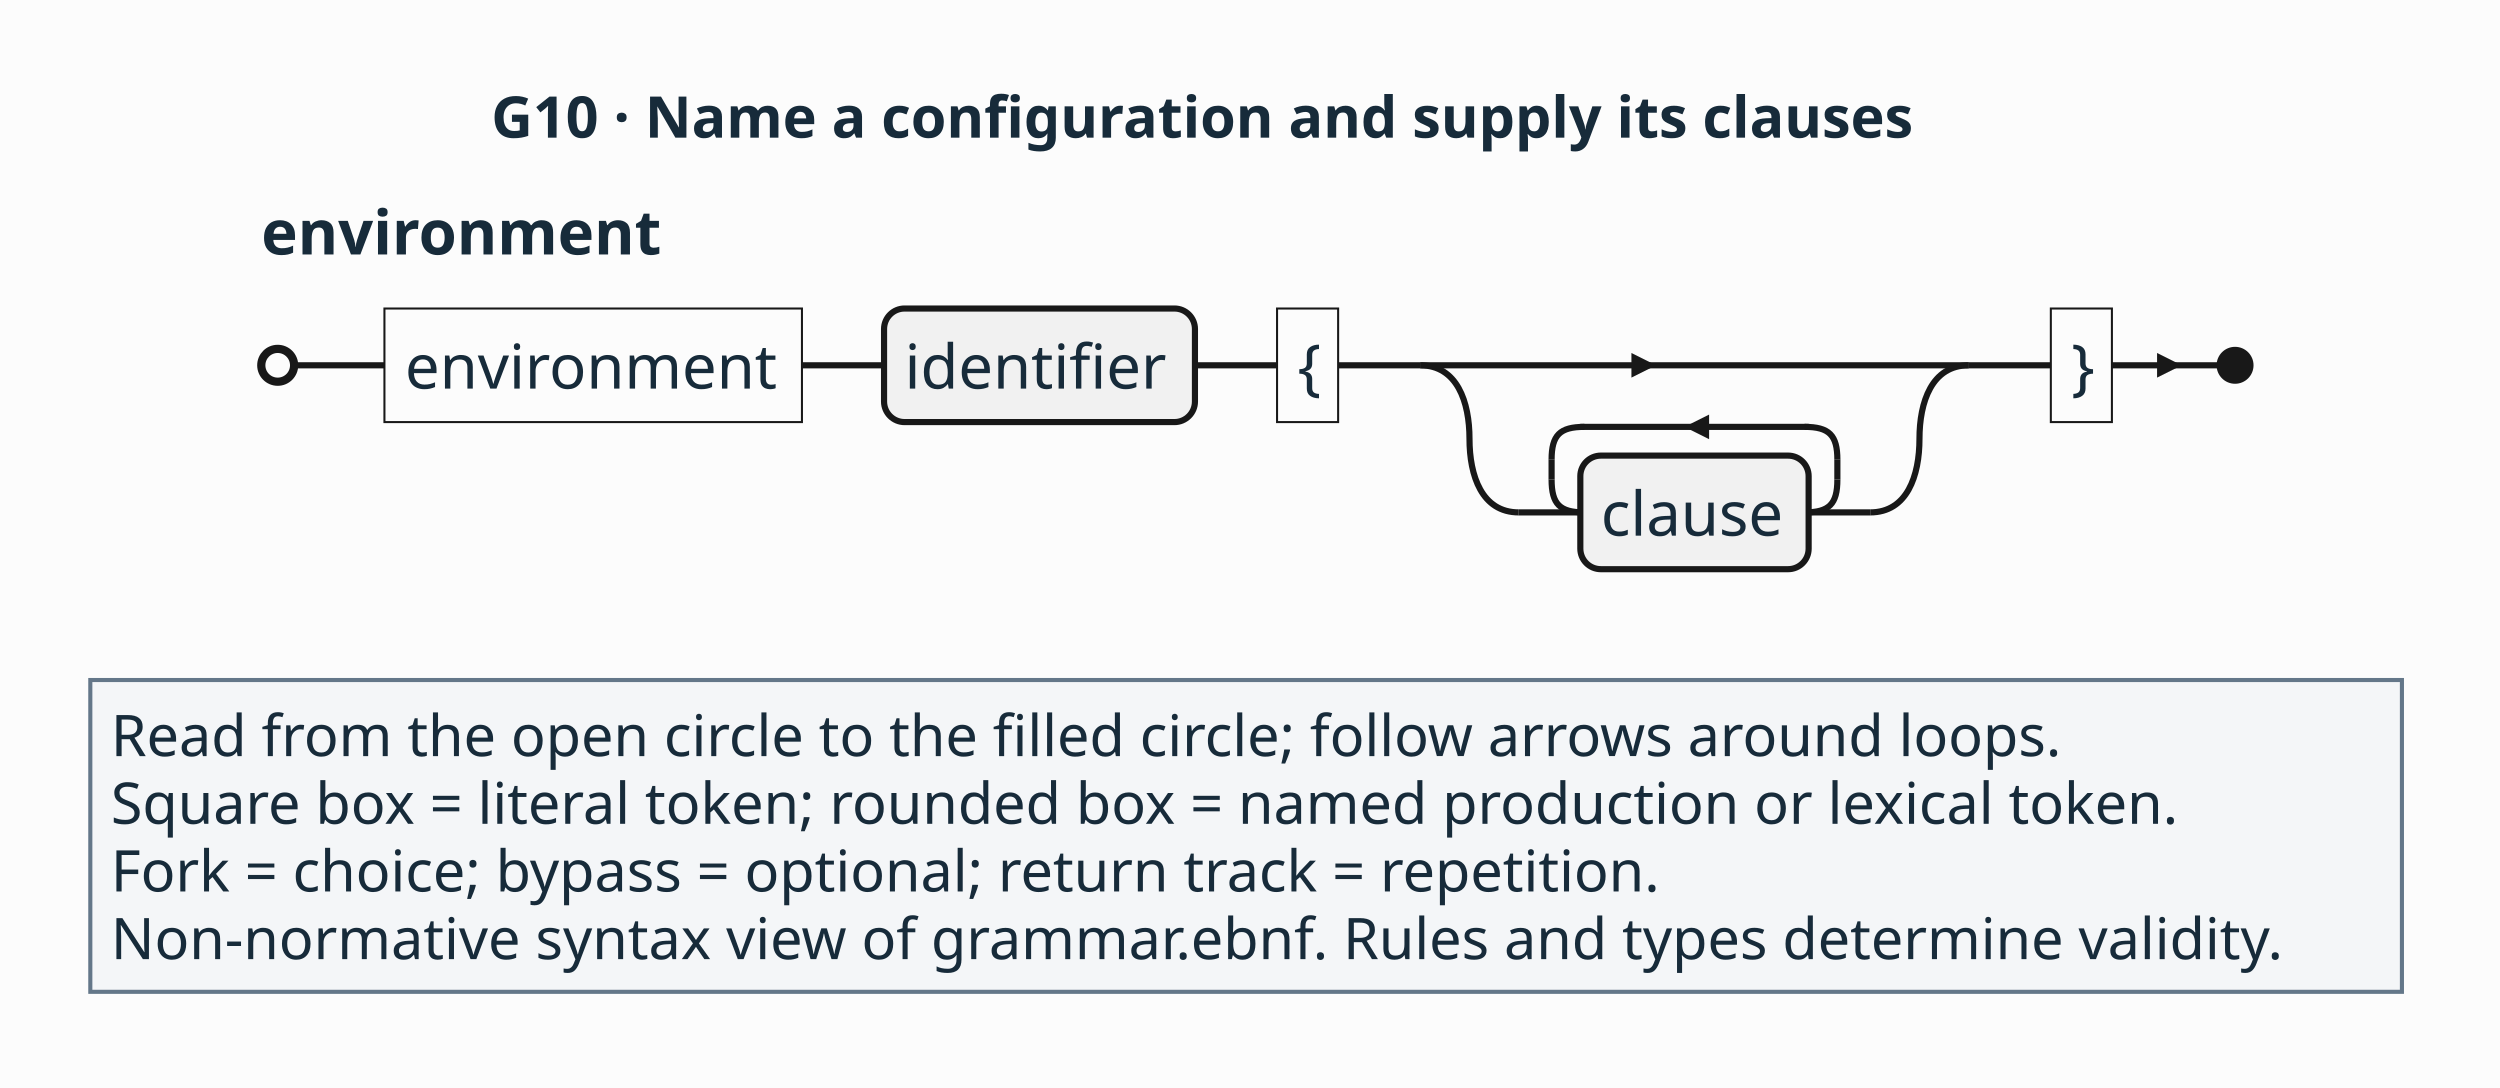
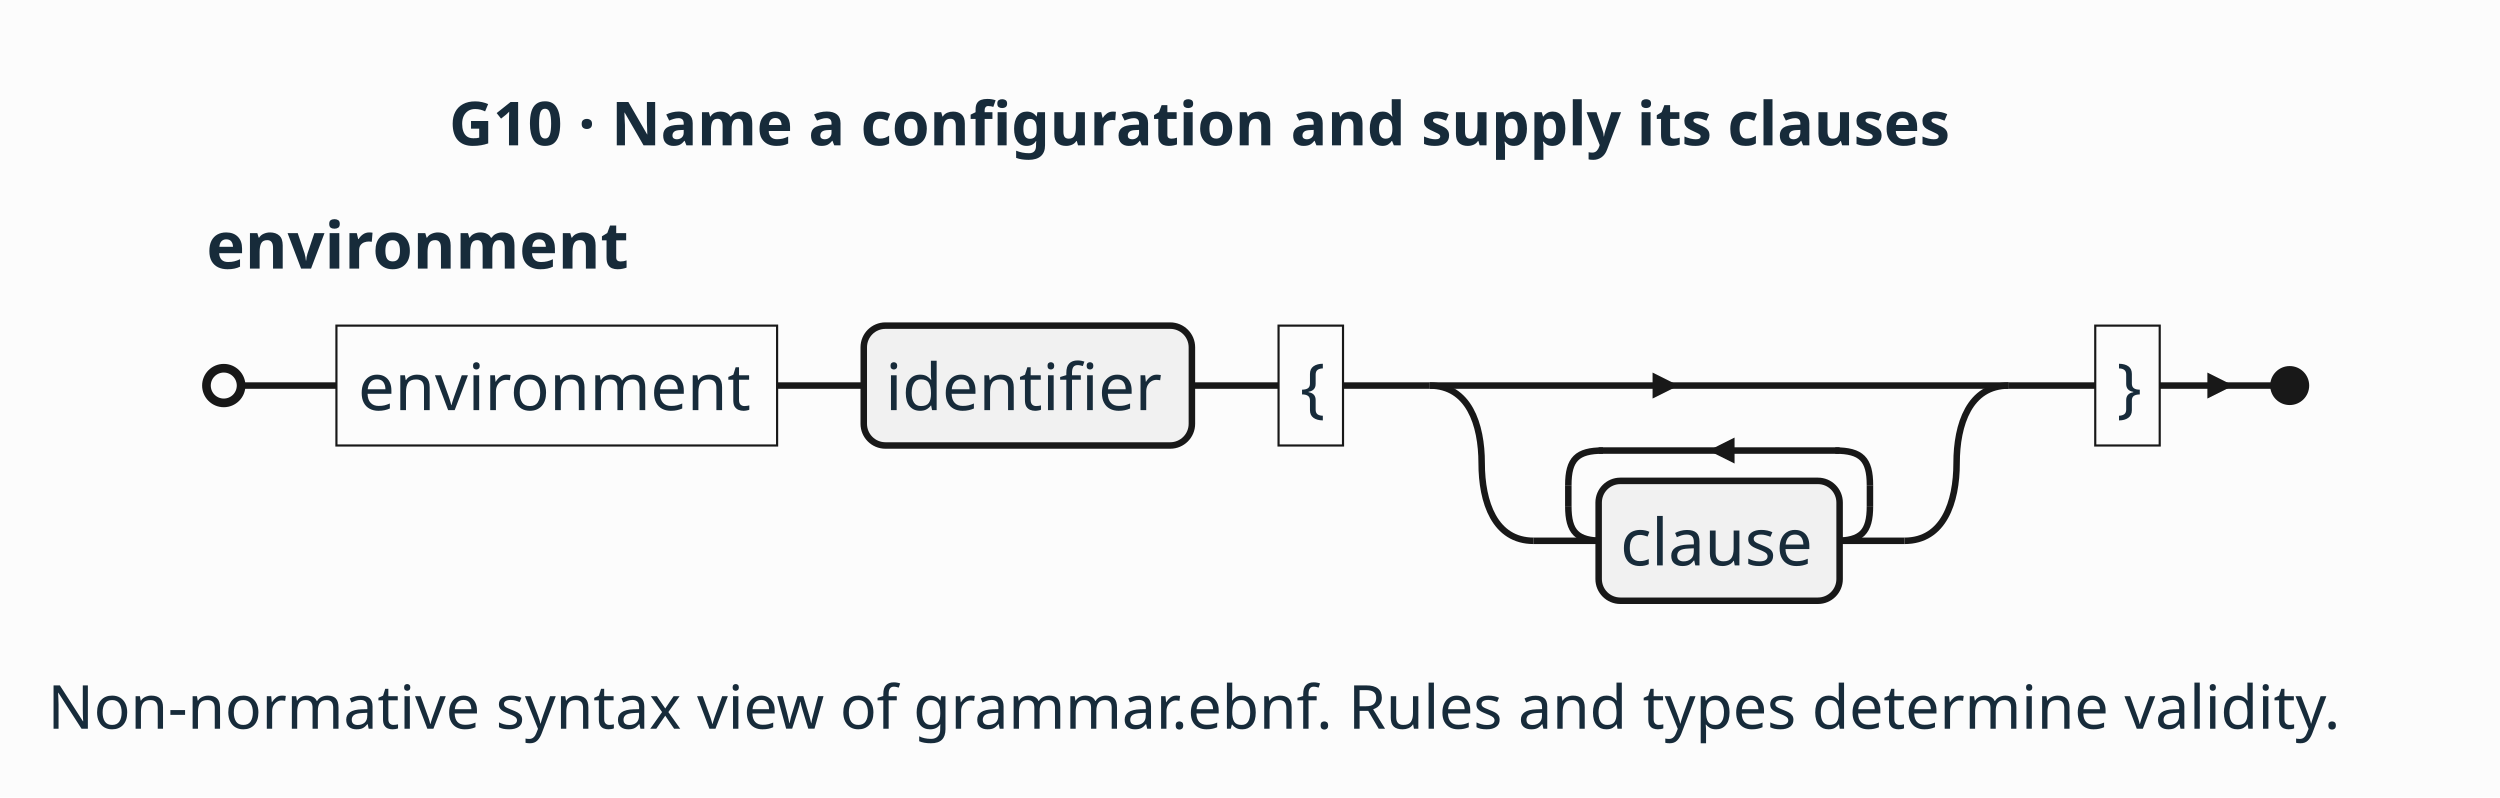
- <svg xmlns="http://www.w3.org/2000/svg" version="1.1" data-diagram-type="EBNF" style="width:609px;height:265px;background:#FCFCFC;" width="609px" height="265px" viewBox="0 0 609 265" zoomAndPan="magnify" preserveAspectRatio="none" contentStyleType="text/css">
+ <svg xmlns="http://www.w3.org/2000/svg" version="1.1" data-diagram-type="EBNF" style="width:577px;height:184px;background:#FCFCFC;" width="577px" height="184px" viewBox="0 0 577 184" zoomAndPan="magnify" preserveAspectRatio="none" contentStyleType="text/css">
  <defs />
  <g font-family="sans-serif" lengthAdjust="spacing">
-     <rect x="0" y="0" width="609" height="265" fill="#FCFCFC" style="stroke:none;" />
+     <rect x="0" y="0" width="577" height="184" fill="#FCFCFC" style="stroke:none;" />
    <g class="title" data-source-line="2">
-       <text x="119.665" y="33.535" fill="#172B3A" font-size="14" textLength="367.78" font-weight="700">G10 · Name a configuration and supply its clauses</text>
+       <text x="103.665" y="33.535" fill="#172B3A" font-size="14" textLength="367.78" font-weight="700">G10 · Name a configuration and supply its clauses</text>
    </g>
-     <text x="63.648" y="61.99" fill="#172B3A" font-size="15" textLength="97.932" font-weight="700">environment</text>
-     <line x1="93.648" y1="88.987" x2="93.648" y2="88.987" style="stroke:#181818;stroke-width:1.5;" />
-     <rect x="93.648" y="75.154" width="101.707" height="27.666" fill="none" style="stroke:#181818;stroke-width:0.5;" />
-     <text x="98.648" y="94.656" fill="#172B3A" font-size="15" textLength="91.707">environment</text>
-     <line x1="195.355" y1="88.987" x2="215.355" y2="88.987" style="stroke:#181818;stroke-width:1.5;" />
-     <rect x="215.355" y="75.154" width="75.735" height="27.666" fill="#F1F1F1" style="stroke:#181818;stroke-width:1.5;" rx="5" ry="5" />
-     <text x="220.355" y="94.656" fill="#172B3A" font-size="15" textLength="65.735">identifier</text>
-     <line x1="291.09" y1="88.987" x2="311.09" y2="88.987" style="stroke:#181818;stroke-width:1.5;" />
-     <rect x="311.09" y="75.154" width="14.878" height="27.666" fill="none" style="stroke:#181818;stroke-width:0.5;" />
-     <text x="316.09" y="94.656" fill="#172B3A" font-size="15">{</text>
-     <line x1="325.968" y1="88.987" x2="345.968" y2="88.987" style="stroke:#181818;stroke-width:1.5;" />
-     <line x1="345.968" y1="88.987" x2="479.583" y2="88.987" style="stroke:#181818;stroke-width:1.5;" />
-     <path d="M397.414,88.987 L397.414,85.987 L403.414,88.987 L397.414,91.987 L397.414,88.987" fill="#181818" />
-     <path d="M345.968,88.987 C354.968,88.987 357.968,97.904 357.968,106.904 C357.968,115.904 360.968,124.82 369.968,124.82" style="stroke:#181818;stroke-width:1.5;" fill="none" />
-     <path d="M455.583,124.82 C464.583,124.82 467.583,115.904 467.583,106.904 C467.583,97.904 470.583,88.987 479.583,88.987" style="stroke:#181818;stroke-width:1.5;" fill="none" />
-     <path d="M377.968,116.82 C377.968,122.82 379.968,124.82 385.968,124.82" style="stroke:#181818;stroke-width:1.5;" fill="none" />
-     <line x1="377.968" y1="111.987" x2="377.968" y2="116.82" style="stroke:#181818;stroke-width:1.5;" />
-     <path d="M377.968,111.987 C377.968,105.987 379.968,103.987 385.968,103.987" style="stroke:#181818;stroke-width:1.5;" fill="none" />
-     <line x1="384.968" y1="103.987" x2="440.583" y2="103.987" style="stroke:#181818;stroke-width:1.5;" />
-     <path d="M416.337,103.987 L416.337,100.987 L410.337,103.987 L416.337,106.987 L416.337,103.987" fill="#181818" />
-     <path d="M447.583,116.82 C447.583,122.82 445.583,124.82 439.583,124.82" style="stroke:#181818;stroke-width:1.5;" fill="none" />
-     <line x1="447.583" y1="111.987" x2="447.583" y2="116.82" style="stroke:#181818;stroke-width:1.5;" />
-     <path d="M439.583,103.987 C445.583,103.987 447.583,105.987 447.583,111.987" style="stroke:#181818;stroke-width:1.5;" fill="none" />
-     <line x1="369.968" y1="124.82" x2="384.968" y2="124.82" style="stroke:#181818;stroke-width:1.5;" />
-     <line x1="440.583" y1="124.82" x2="455.583" y2="124.82" style="stroke:#181818;stroke-width:1.5;" />
-     <rect x="384.968" y="110.987" width="55.615" height="27.666" fill="#F1F1F1" style="stroke:#181818;stroke-width:1.5;" rx="5" ry="5" />
-     <text x="389.968" y="130.489" fill="#172B3A" font-size="15" textLength="45.615">clause</text>
-     <line x1="479.583" y1="88.987" x2="499.583" y2="88.987" style="stroke:#181818;stroke-width:1.5;" />
-     <rect x="499.583" y="75.154" width="14.878" height="27.666" fill="none" style="stroke:#181818;stroke-width:0.5;" />
-     <text x="504.583" y="94.656" fill="#172B3A" font-size="15">}</text>
-     <ellipse cx="67.648" cy="88.987" rx="4" ry="4" fill="none" style="stroke:#181818;stroke-width:2;" />
-     <ellipse cx="544.461" cy="88.987" rx="4" ry="4" fill="#181818" style="stroke:#181818;stroke-width:1;" />
-     <line x1="71.648" y1="88.987" x2="93.648" y2="88.987" style="stroke:#181818;stroke-width:1.5;" />
-     <line x1="514.461" y1="88.987" x2="540.461" y2="88.987" style="stroke:#181818;stroke-width:1.5;" />
-     <path d="M525.461,88.987 L525.461,85.987 L531.461,88.987 L525.461,91.987 L525.461,88.987" fill="#181818" />
-     <g class="legend" data-source-line="0">
-       <rect x="22" y="165.653" width="563.109" height="75.953" fill="#F4F6F8" style="stroke:#647789;stroke-width:1;" />
-       <text x="27" y="184.188" fill="#172B3A" font-size="14" textLength="497.15">Read from the open circle to the filled circle; follow arrows around loops.</text>
-       <text x="27" y="200.677" fill="#172B3A" font-size="14" textLength="533.586">Square box = literal token; rounded box = named production or lexical token.</text>
-       <text x="27" y="217.165" fill="#172B3A" font-size="14" textLength="404.653">Fork = choice; bypass = optional; return track = repetition.</text>
-       <text x="27" y="233.653" fill="#172B3A" font-size="14" textLength="553.109">Non-normative syntax view of grammar.ebnf. Rules and types determine validity.</text>
+     <text x="47.648" y="61.99" fill="#172B3A" font-size="15" textLength="97.932" font-weight="700">environment</text>
+     <line x1="77.648" y1="88.987" x2="77.648" y2="88.987" style="stroke:#181818;stroke-width:1.5;" />
+     <rect x="77.648" y="75.154" width="101.707" height="27.666" fill="none" style="stroke:#181818;stroke-width:0.5;" />
+     <text x="82.648" y="94.656" fill="#172B3A" font-size="15" textLength="91.707">environment</text>
+     <line x1="179.355" y1="88.987" x2="199.355" y2="88.987" style="stroke:#181818;stroke-width:1.5;" />
+     <rect x="199.355" y="75.154" width="75.735" height="27.666" fill="#F1F1F1" style="stroke:#181818;stroke-width:1.5;" rx="5" ry="5" />
+     <text x="204.355" y="94.656" fill="#172B3A" font-size="15" textLength="65.735">identifier</text>
+     <line x1="275.09" y1="88.987" x2="295.09" y2="88.987" style="stroke:#181818;stroke-width:1.5;" />
+     <rect x="295.09" y="75.154" width="14.878" height="27.666" fill="none" style="stroke:#181818;stroke-width:0.5;" />
+     <text x="300.09" y="94.656" fill="#172B3A" font-size="15">{</text>
+     <line x1="309.968" y1="88.987" x2="329.968" y2="88.987" style="stroke:#181818;stroke-width:1.5;" />
+     <line x1="329.968" y1="88.987" x2="463.583" y2="88.987" style="stroke:#181818;stroke-width:1.5;" />
+     <path d="M381.414,88.987 L381.414,85.987 L387.414,88.987 L381.414,91.987 L381.414,88.987" fill="#181818" />
+     <path d="M329.968,88.987 C338.968,88.987 341.968,97.904 341.968,106.904 C341.968,115.904 344.968,124.82 353.968,124.82" style="stroke:#181818;stroke-width:1.5;" fill="none" />
+     <path d="M439.583,124.82 C448.583,124.82 451.583,115.904 451.583,106.904 C451.583,97.904 454.583,88.987 463.583,88.987" style="stroke:#181818;stroke-width:1.5;" fill="none" />
+     <path d="M361.968,116.82 C361.968,122.82 363.968,124.82 369.968,124.82" style="stroke:#181818;stroke-width:1.5;" fill="none" />
+     <line x1="361.968" y1="111.987" x2="361.968" y2="116.82" style="stroke:#181818;stroke-width:1.5;" />
+     <path d="M361.968,111.987 C361.968,105.987 363.968,103.987 369.968,103.987" style="stroke:#181818;stroke-width:1.5;" fill="none" />
+     <line x1="368.968" y1="103.987" x2="424.583" y2="103.987" style="stroke:#181818;stroke-width:1.5;" />
+     <path d="M400.337,103.987 L400.337,100.987 L394.337,103.987 L400.337,106.987 L400.337,103.987" fill="#181818" />
+     <path d="M431.583,116.82 C431.583,122.82 429.583,124.82 423.583,124.82" style="stroke:#181818;stroke-width:1.5;" fill="none" />
+     <line x1="431.583" y1="111.987" x2="431.583" y2="116.82" style="stroke:#181818;stroke-width:1.5;" />
+     <path d="M423.583,103.987 C429.583,103.987 431.583,105.987 431.583,111.987" style="stroke:#181818;stroke-width:1.5;" fill="none" />
+     <line x1="353.968" y1="124.82" x2="368.968" y2="124.82" style="stroke:#181818;stroke-width:1.5;" />
+     <line x1="424.583" y1="124.82" x2="439.583" y2="124.82" style="stroke:#181818;stroke-width:1.5;" />
+     <rect x="368.968" y="110.987" width="55.615" height="27.666" fill="#F1F1F1" style="stroke:#181818;stroke-width:1.5;" rx="5" ry="5" />
+     <text x="373.968" y="130.489" fill="#172B3A" font-size="15" textLength="45.615">clause</text>
+     <line x1="463.583" y1="88.987" x2="483.583" y2="88.987" style="stroke:#181818;stroke-width:1.5;" />
+     <rect x="483.583" y="75.154" width="14.878" height="27.666" fill="none" style="stroke:#181818;stroke-width:0.5;" />
+     <text x="488.583" y="94.656" fill="#172B3A" font-size="15">}</text>
+     <ellipse cx="51.648" cy="88.987" rx="4" ry="4" fill="none" style="stroke:#181818;stroke-width:2;" />
+     <ellipse cx="528.461" cy="88.987" rx="4" ry="4" fill="#181818" style="stroke:#181818;stroke-width:1;" />
+     <line x1="55.648" y1="88.987" x2="77.648" y2="88.987" style="stroke:#181818;stroke-width:1.5;" />
+     <line x1="498.461" y1="88.987" x2="524.461" y2="88.987" style="stroke:#181818;stroke-width:1.5;" />
+     <path d="M509.461,88.987 L509.461,85.987 L515.461,88.987 L509.461,91.987 L509.461,88.987" fill="#181818" />
+     <g class="caption" data-source-line="0">
+       <text x="11" y="168.188" fill="#172B3A" font-size="14" textLength="553.109">Non-normative syntax view of grammar.ebnf. Rules and types determine validity.</text>
    </g>
  </g>
</svg>
